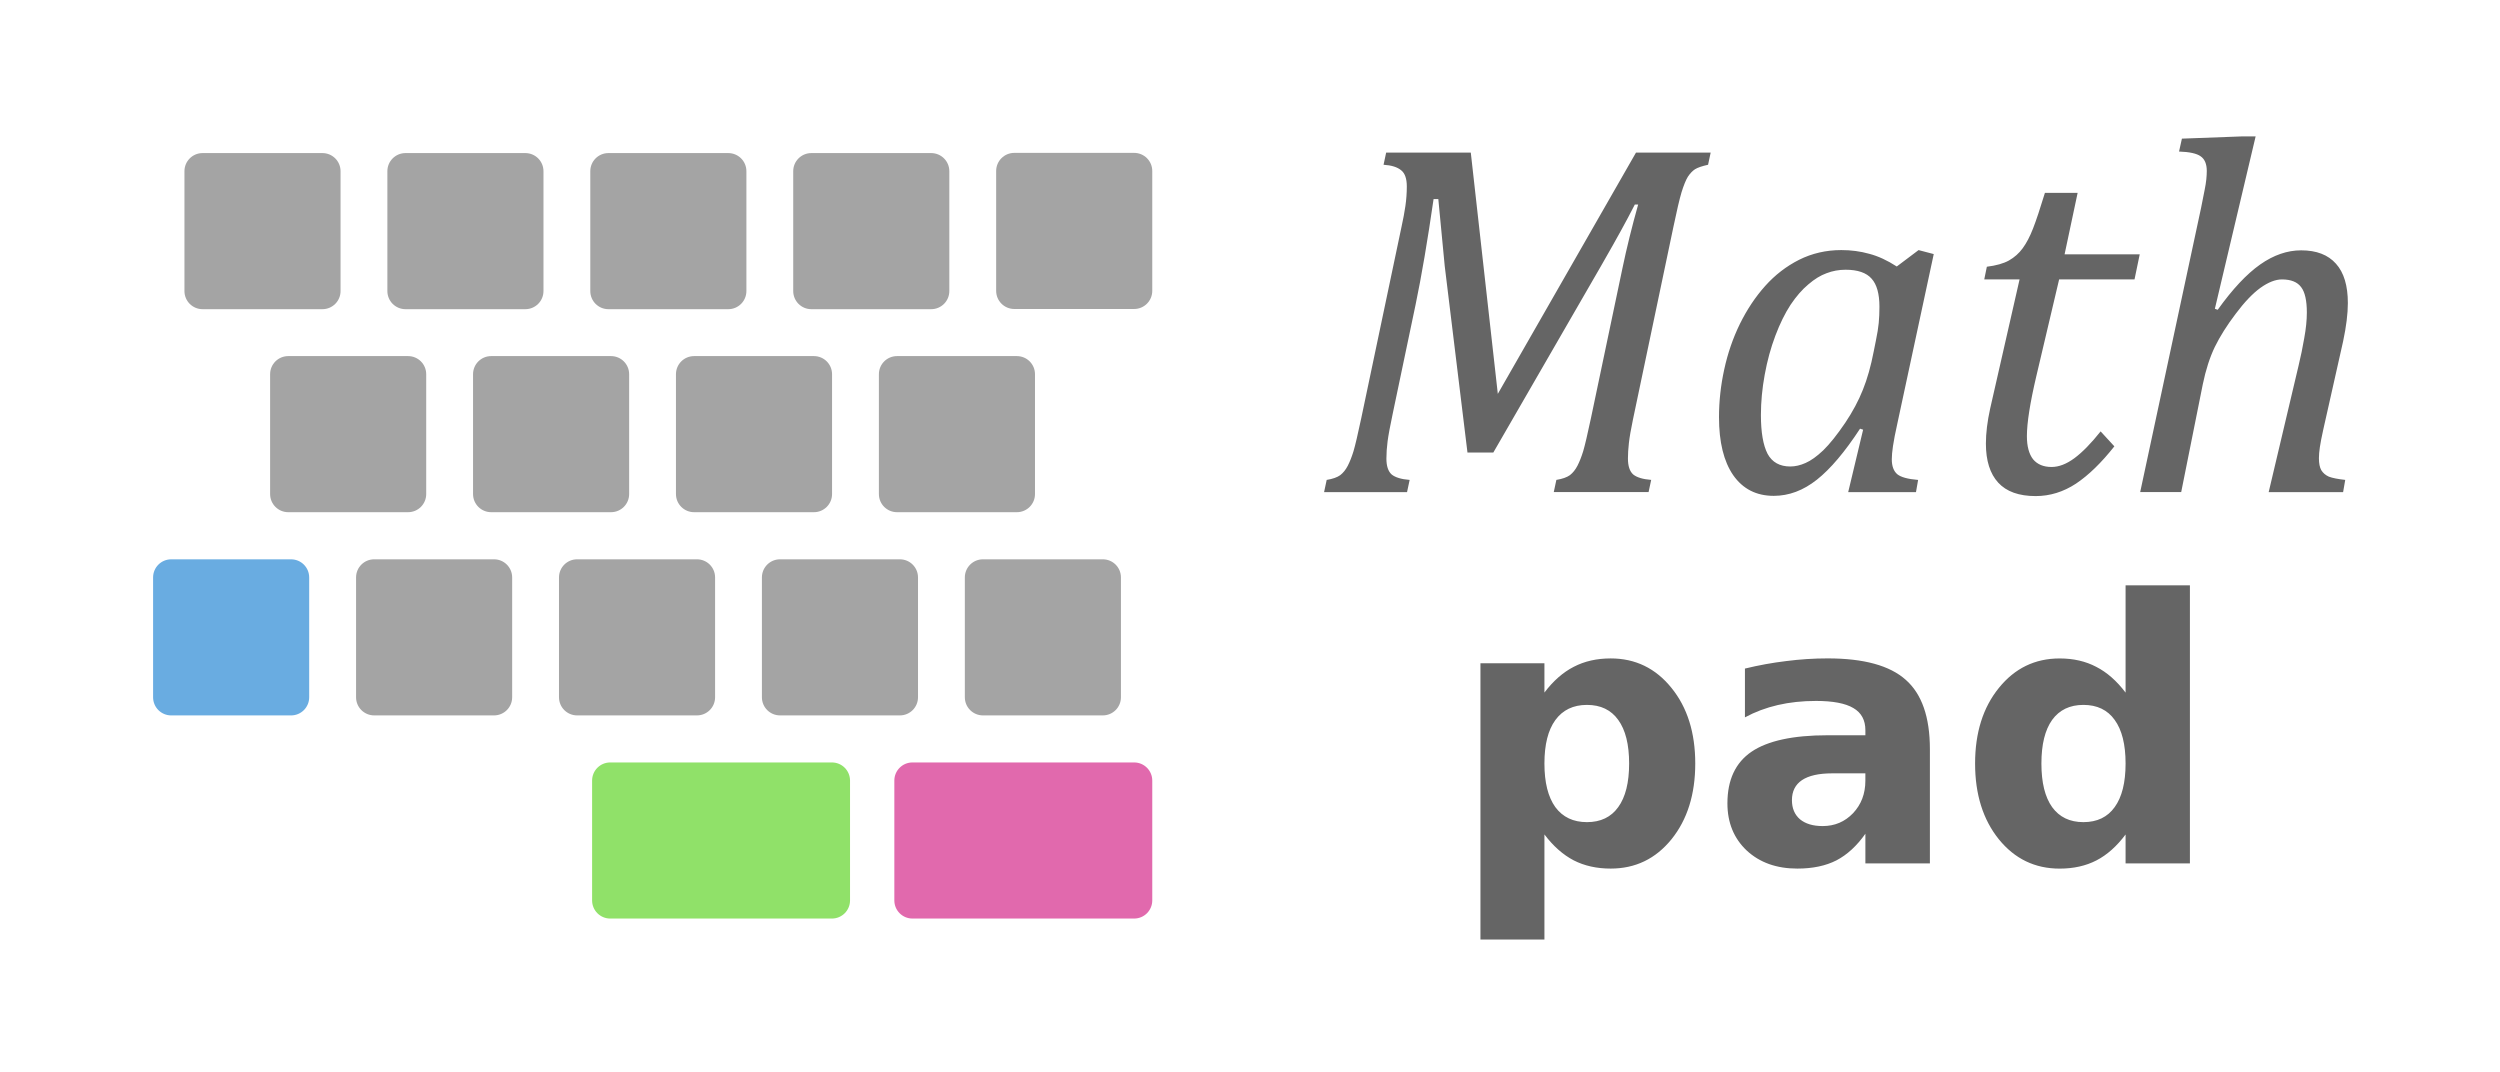
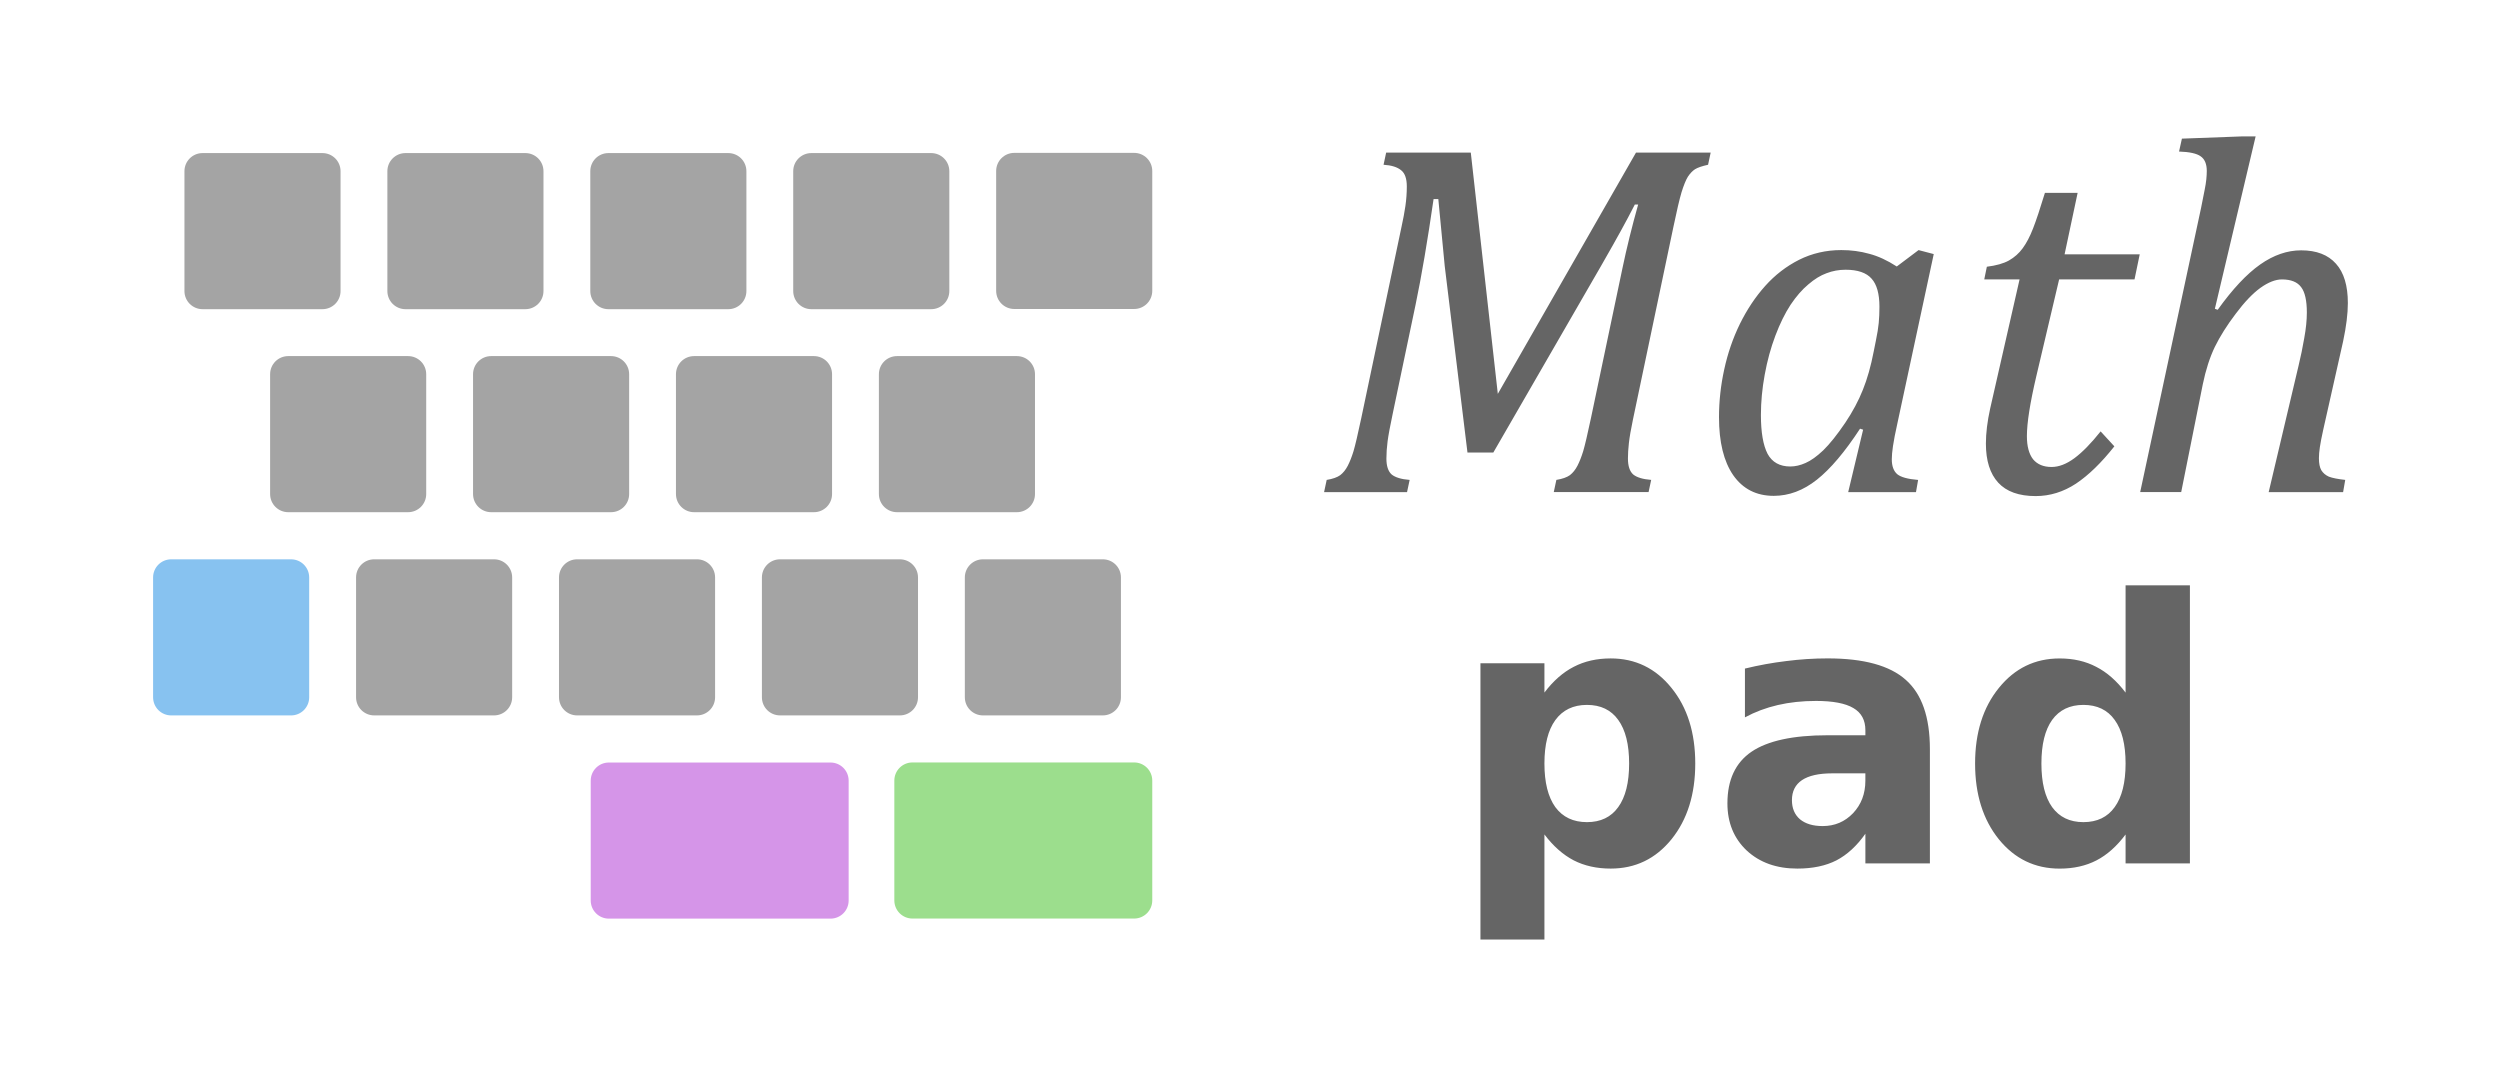
<svg xmlns="http://www.w3.org/2000/svg" xmlns:xlink="http://www.w3.org/1999/xlink" width="163.3mm" height="70mm" viewBox="0 0 163.3 70" version="1.1" id="svg5" xml:space="preserve">
  <defs id="defs2">
    <rect x="-5.657" y="46.669" width="1449.569" height="523.259" id="rect24430" />
    <pattern xlink:href="#pattern18227" id="pattern18232" patternTransform="translate(-4.1689222e-6)" />
    <pattern patternUnits="userSpaceOnUse" width="56.495" height="55.945" patternTransform="translate(66.27446,30.91787)" id="pattern18227">
      <rect style="fill:none;stroke:#000000;stroke-width:3.618;stroke-linejoin:round;stroke-dasharray:none;stroke-opacity:1" id="rect234" width="52.877" height="52.328" x="1.809" y="1.809" ry="12.384" rx="12.384" />
    </pattern>
    <pattern patternUnits="userSpaceOnUse" width="56.495" height="55.945" patternTransform="translate(66.27446,30.91787)" id="pattern18234">
      <rect style="fill:url(#pattern18232);stroke:none;stroke-width:1" width="56.495" height="55.945" x="0" y="0" id="rect18230" />
    </pattern>
    <pattern xlink:href="#pattern18234-4" id="pattern18239-9" patternTransform="matrix(0.1882903,0,0,0.1882903,18.2603,20.09204)" />
    <pattern patternUnits="userSpaceOnUse" width="56.495" height="55.945" patternTransform="translate(66.27446,30.91787)" id="pattern18234-4">
      <rect style="fill:url(#pattern18232-2);stroke:none;stroke-width:1" width="56.495" height="55.945" x="0" y="0" id="rect18230-7" />
    </pattern>
    <pattern xlink:href="#pattern18227-4" id="pattern18232-2" patternTransform="translate(-4.1689222e-6)" />
    <pattern patternUnits="userSpaceOnUse" width="56.495" height="55.945" patternTransform="translate(66.27446,30.91787)" id="pattern18227-4">
      <rect style="fill:none;stroke:#000000;stroke-width:3.618;stroke-linejoin:round;stroke-dasharray:none;stroke-opacity:1" id="rect234-6" width="52.877" height="52.328" x="1.809" y="1.809" ry="12.384" rx="12.384" />
    </pattern>
    <pattern xlink:href="#pattern18234-4" id="pattern18549" patternTransform="matrix(0.1882903,0,0,0.1882903,18.2603,20.09204)" />
    <pattern patternUnits="userSpaceOnUse" width="56.495" height="55.945" patternTransform="translate(66.27446,30.91787)" id="pattern18553">
      <rect style="fill:url(#pattern18232-2);stroke:none;stroke-width:1" width="56.495" height="55.945" x="0" y="0" id="rect18551" />
    </pattern>
    <pattern xlink:href="#pattern18227-4" id="pattern18555" patternTransform="translate(-4.1689222e-6)" />
    <pattern patternUnits="userSpaceOnUse" width="56.495" height="55.945" patternTransform="translate(66.27446,30.91787)" id="pattern18559">
      <rect style="fill:none;stroke:#000000;stroke-width:3.618;stroke-linejoin:round;stroke-dasharray:none;stroke-opacity:1" id="rect18557" width="52.877" height="52.328" x="1.809" y="1.809" ry="12.384" rx="12.384" />
    </pattern>
    <pattern xlink:href="#pattern18234-1" id="pattern18239-4" patternTransform="matrix(0.1882903,0,0,0.1882903,18.2603,20.09204)" />
    <pattern patternUnits="userSpaceOnUse" width="56.495" height="55.945" patternTransform="translate(66.27446,30.91787)" id="pattern18234-1">
      <rect style="fill:url(#pattern18232-9);stroke:none;stroke-width:1" width="56.495" height="55.945" x="0" y="0" id="rect18230-1" />
    </pattern>
    <pattern xlink:href="#pattern18227-7" id="pattern18232-9" patternTransform="translate(-4.1689222e-6)" />
    <pattern patternUnits="userSpaceOnUse" width="56.495" height="55.945" patternTransform="translate(66.27446,30.91787)" id="pattern18227-7">
      <rect style="fill:none;stroke:#000000;stroke-width:3.618;stroke-linejoin:round;stroke-dasharray:none;stroke-opacity:1" id="rect234-7" width="52.877" height="52.328" x="1.809" y="1.809" ry="12.384" rx="12.384" />
    </pattern>
    <pattern xlink:href="#pattern18234-1" id="pattern18625" patternTransform="matrix(0.1882903,0,0,0.1882903,18.2603,20.09204)" />
    <pattern patternUnits="userSpaceOnUse" width="56.495" height="55.945" patternTransform="translate(66.27446,30.91787)" id="pattern18629">
      <rect style="fill:url(#pattern18232-9);stroke:none;stroke-width:1" width="56.495" height="55.945" x="0" y="0" id="rect18627" />
    </pattern>
    <pattern xlink:href="#pattern18227-7" id="pattern18631" patternTransform="translate(-4.1689222e-6)" />
    <pattern patternUnits="userSpaceOnUse" width="56.495" height="55.945" patternTransform="translate(66.27446,30.91787)" id="pattern18635">
      <rect style="fill:none;stroke:#000000;stroke-width:3.618;stroke-linejoin:round;stroke-dasharray:none;stroke-opacity:1" id="rect18633" width="52.877" height="52.328" x="1.809" y="1.809" ry="12.384" rx="12.384" />
    </pattern>
    <pattern xlink:href="#pattern18234-1" id="pattern18637" patternTransform="matrix(0.1882903,0,0,0.1882903,18.2603,20.09204)" />
    <pattern patternUnits="userSpaceOnUse" width="56.495" height="55.945" patternTransform="translate(66.27446,30.91787)" id="pattern18641">
      <rect style="fill:url(#pattern18232-9);stroke:none;stroke-width:1" width="56.495" height="55.945" x="0" y="0" id="rect18639" />
    </pattern>
    <pattern xlink:href="#pattern18227-7" id="pattern18643" patternTransform="translate(-4.1689222e-6)" />
    <pattern patternUnits="userSpaceOnUse" width="56.495" height="55.945" patternTransform="translate(66.27446,30.91787)" id="pattern18647">
      <rect style="fill:none;stroke:#000000;stroke-width:3.618;stroke-linejoin:round;stroke-dasharray:none;stroke-opacity:1" id="rect18645" width="52.877" height="52.328" x="1.809" y="1.809" ry="12.384" rx="12.384" />
    </pattern>
    <pattern xlink:href="#pattern18234-1" id="pattern18649" patternTransform="matrix(0.1882903,0,0,0.1882903,18.2603,20.09204)" />
    <pattern patternUnits="userSpaceOnUse" width="56.495" height="55.945" patternTransform="translate(66.27446,30.91787)" id="pattern18653">
      <rect style="fill:url(#pattern18232-9);stroke:none;stroke-width:1" width="56.495" height="55.945" x="0" y="0" id="rect18651" />
    </pattern>
    <pattern xlink:href="#pattern18227-7" id="pattern18655" patternTransform="translate(-4.1689222e-6)" />
    <pattern patternUnits="userSpaceOnUse" width="56.495" height="55.945" patternTransform="translate(66.27446,30.91787)" id="pattern18659">
      <rect style="fill:none;stroke:#000000;stroke-width:3.618;stroke-linejoin:round;stroke-dasharray:none;stroke-opacity:1" id="rect18657" width="52.877" height="52.328" x="1.809" y="1.809" ry="12.384" rx="12.384" />
    </pattern>
    <pattern xlink:href="#pattern18234-1" id="pattern18661" patternTransform="matrix(0.1882903,0,0,0.1882903,18.2603,20.09204)" />
    <pattern patternUnits="userSpaceOnUse" width="56.495" height="55.945" patternTransform="translate(66.27446,30.91787)" id="pattern18665">
      <rect style="fill:url(#pattern18232-9);stroke:none;stroke-width:1" width="56.495" height="55.945" x="0" y="0" id="rect18663" />
    </pattern>
    <pattern xlink:href="#pattern18227-7" id="pattern18667" patternTransform="translate(-4.1689222e-6)" />
    <pattern patternUnits="userSpaceOnUse" width="56.495" height="55.945" patternTransform="translate(66.27446,30.91787)" id="pattern18671">
      <rect style="fill:none;stroke:#000000;stroke-width:3.618;stroke-linejoin:round;stroke-dasharray:none;stroke-opacity:1" id="rect18669" width="52.877" height="52.328" x="1.809" y="1.809" ry="12.384" rx="12.384" />
    </pattern>
    <pattern xlink:href="#pattern18234-1" id="pattern18673" patternTransform="matrix(0.1882903,0,0,0.1882903,18.2603,20.09204)" />
    <pattern patternUnits="userSpaceOnUse" width="56.495" height="55.945" patternTransform="translate(66.27446,30.91787)" id="pattern18677">
      <rect style="fill:url(#pattern18232-9);stroke:none;stroke-width:1" width="56.495" height="55.945" x="0" y="0" id="rect18675" />
    </pattern>
    <pattern xlink:href="#pattern18227-7" id="pattern18679" patternTransform="translate(-4.1689222e-6)" />
    <pattern patternUnits="userSpaceOnUse" width="56.495" height="55.945" patternTransform="translate(66.27446,30.91787)" id="pattern18683">
      <rect style="fill:none;stroke:#000000;stroke-width:3.618;stroke-linejoin:round;stroke-dasharray:none;stroke-opacity:1" id="rect18681" width="52.877" height="52.328" x="1.809" y="1.809" ry="12.384" rx="12.384" />
    </pattern>
    <pattern patternUnits="userSpaceOnUse" width="56.495" height="55.945" patternTransform="translate(66.27446,30.91787)" id="pattern18234-8">
      <rect style="fill:url(#pattern18232-5);stroke:none;stroke-width:1" width="56.495" height="55.945" x="0" y="0" id="rect18230-2" />
    </pattern>
    <pattern xlink:href="#pattern18227-6" id="pattern18232-5" patternTransform="translate(-4.1689222e-6)" />
    <pattern patternUnits="userSpaceOnUse" width="56.495" height="55.945" patternTransform="translate(66.27446,30.91787)" id="pattern18227-6">
      <rect style="fill:none;stroke:#000000;stroke-width:3.618;stroke-linejoin:round;stroke-dasharray:none;stroke-opacity:1" id="rect234-2" width="52.877" height="52.328" x="1.809" y="1.809" ry="12.384" rx="12.384" />
    </pattern>
    <pattern patternUnits="userSpaceOnUse" width="56.495" height="55.945" patternTransform="translate(66.27446,30.91787)" id="pattern18234-3">
      <rect style="fill:url(#pattern18232-6);stroke:none;stroke-width:1" width="56.495" height="55.945" x="0" y="0" id="rect18230-6" />
    </pattern>
    <pattern xlink:href="#pattern18227-3" id="pattern18232-6" patternTransform="translate(-4.1689222e-6)" />
    <pattern patternUnits="userSpaceOnUse" width="56.495" height="55.945" patternTransform="translate(66.27446,30.91787)" id="pattern18227-3">
      <rect style="fill:none;stroke:#000000;stroke-width:3.618;stroke-linejoin:round;stroke-dasharray:none;stroke-opacity:1" id="rect234-8" width="52.877" height="52.328" x="1.809" y="1.809" ry="12.384" rx="12.384" />
    </pattern>
  </defs>
-   <g id="layer1" style="display:inline;filter:url(#filter28633)">
-     <g id="layer3" style="display:inline;filter:url(#filter28633)">
-       <path id="rect20045-4" style="display:inline;fill:#90e169;stroke:none;stroke-width:2.004;stroke-linejoin:round;filter:url(#filter28633)" d="m 39.862,49.803 h 14.476 c 0.657,0 1.186,0.529 1.186,1.186 v 7.825 c 0,0.657 -0.529,1.186 -1.186,1.186 H 39.862 c -0.657,0 -1.186,-0.529 -1.186,-1.186 v -7.825 c 0,-0.657 0.529,-1.186 1.186,-1.186 z" />
-       <path id="rect20045-4-6" style="display:inline;fill:#e169ad;stroke:none;stroke-width:2.004;stroke-linejoin:round;filter:url(#filter28633)" d="m 59.604,49.803 h 14.476 c 0.657,0 1.186,0.529 1.186,1.186 v 7.825 c 0,0.657 -0.529,1.186 -1.186,1.186 H 59.604 c -0.657,0 -1.186,-0.529 -1.186,-1.186 v -7.825 c 0,-0.657 0.529,-1.186 1.186,-1.186 z" />
-     </g>
-     <g id="g20366-8" transform="matrix(1.185755,0,0,1.185755,3.873202,7.646341)" style="display:inline;stroke:none;filter:url(#filter28633)">
-       <path id="use20359-3" style="display:inline;fill:#a4a4a4;stroke:none;stroke-width:1.61;stroke-linejoin:round;filter:url(#filter28633)" d="m 50.884,24.362 h 6.599 c 0.554,0 1,0.446 1,1 v 6.599 c 0,0.554 -0.446,1 -1,1 h -6.599 c -0.554,0 -1,-0.446 -1,-1 v -6.599 c 0,-0.554 0.446,-1 1,-1 z" />
-       <path id="use20357-5" style="display:inline;fill:#a4a4a4;stroke:none;stroke-width:1.61;stroke-linejoin:round;filter:url(#filter28633)" d="m 39.705,24.362 h 6.599 c 0.554,0 1,0.446 1,1 v 6.599 c 0,0.554 -0.446,1 -1,1 h -6.599 c -0.554,0 -1,-0.446 -1,-1 v -6.599 c 0,-0.554 0.446,-1 1,-1 z" />
-       <path id="use20355-9" style="fill:#a4a4a4;stroke:none;stroke-width:1.61;stroke-linejoin:round" d="m 28.527,24.362 h 6.599 c 0.554,0 1,0.446 1,1 v 6.599 c 0,0.554 -0.446,1 -1,1 h -6.599 c -0.554,0 -1,-0.446 -1,-1 v -6.599 c 0,-0.554 0.446,-1 1,-1 z" />
-       <path id="use20343-1" style="display:inline;fill:#a4a4a4;stroke:none;stroke-width:1.61;stroke-linejoin:round;filter:url(#filter28633)" d="m 17.348,24.362 h 6.599 c 0.554,0 1,0.446 1,1 v 6.599 c 0,0.554 -0.446,1 -1,1 h -6.599 c -0.554,0 -1,-0.446 -1,-1 v -6.599 c 0,-0.554 0.446,-1 1,-1 z" />
-       <path id="rect20045-2" style="display:inline;fill:#69ace1;stroke:none;stroke-width:1.61;stroke-linejoin:round;filter:url(#filter28633)" d="m 16.743,52.292 h 6.599 c 0.554,0 1,0.446 1,1 v 6.599 c 0,0.554 -0.446,1 -1,1 h -6.599 c -0.554,0 -1,-0.446 -1,-1 v -6.599 c 0,-0.554 0.446,-1 1,-1 z" transform="translate(-10.57621,-27.92918)" />
-     </g>
-     <g id="g20366" transform="matrix(1.185755,0,0,1.185755,-2.278033,-4.740462)" style="display:inline;stroke:none;filter:url(#filter28633)">
-       <path id="use20359" style="display:inline;fill:#a4a4a4;stroke:none;stroke-width:1.61;stroke-linejoin:round;filter:url(#filter28633)" d="m 51.337,23.614 h 6.599 c 0.554,0 1,0.446 1,1 v 6.599 c 0,0.554 -0.446,1 -1,1 h -6.599 c -0.554,0 -1,-0.446 -1,-1 v -6.599 c 0,-0.554 0.446,-1 1,-1 z" />
-       <path id="use20357" style="fill:#a4a4a4;stroke:none;stroke-width:1.61;stroke-linejoin:round" d="m 40.158,23.614 h 6.599 c 0.554,0 1,0.446 1,1 v 6.599 c 0,0.554 -0.446,1 -1,1 h -6.599 c -0.554,0 -1,-0.446 -1,-1 v -6.599 c 0,-0.554 0.446,-1 1,-1 z" />
-       <path id="use20355" style="display:inline;fill:#a4a4a4;stroke:none;stroke-width:1.61;stroke-linejoin:round;filter:url(#filter28633)" d="m 28.98,23.614 h 6.599 c 0.554,0 1,0.446 1,1 v 6.599 c 0,0.554 -0.446,1 -1,1 h -6.599 c -0.554,0 -1,-0.446 -1,-1 v -6.599 c 0,-0.554 0.446,-1 1,-1 z" />
-       <path id="use20353" style="display:inline;fill:#a4a4a4;stroke:none;stroke-width:1.61;stroke-linejoin:round;filter:url(#filter28633)" d="m 17.801,23.614 h 6.599 c 0.554,0 1,0.446 1,1 v 6.599 c 0,0.554 -0.446,1 -1,1 h -6.599 c -0.554,0 -1,-0.446 -1,-1 v -6.599 c 0,-0.554 0.446,-1 1,-1 z" />
-     </g>
-     <g id="layer4">
-       <path id="rect20045-2-3" style="display:inline;fill:#a4a4a4;stroke:none;stroke-width:1.909;stroke-linejoin:round;filter:url(#filter28633)" d="m 66.255,9.986 h 7.825 c 0.657,0 1.186,0.529 1.186,1.186 v 7.825 c 0,0.657 -0.529,1.186 -1.186,1.186 h -7.825 c -0.657,0 -1.186,-0.529 -1.186,-1.186 v -7.825 c 0,-0.657 0.529,-1.186 1.186,-1.186 z" />
-       <path id="use20349" style="display:inline;fill:#a4a4a4;stroke:none;stroke-width:1.909;stroke-linejoin:round;filter:url(#filter28633)" d="m 52.999,9.999 h 7.825 c 0.657,0 1.186,0.529 1.186,1.186 v 7.825 c 0,0.657 -0.529,1.186 -1.186,1.186 h -7.825 c -0.657,0 -1.186,-0.529 -1.186,-1.186 v -7.825 c 0,-0.657 0.529,-1.186 1.186,-1.186 z" />
-       <path id="use20347" style="display:inline;fill:#a4a4a4;stroke:none;stroke-width:1.909;stroke-linejoin:round;filter:url(#filter28633)" d="m 39.744,9.999 h 7.825 c 0.657,0 1.186,0.529 1.186,1.186 v 7.825 c 0,0.657 -0.529,1.186 -1.186,1.186 h -7.825 c -0.657,0 -1.186,-0.529 -1.186,-1.186 v -7.825 c 0,-0.657 0.529,-1.186 1.186,-1.186 z" />
-       <path id="use20345" style="display:inline;fill:#a4a4a4;stroke:none;stroke-width:1.909;stroke-linejoin:round;filter:url(#filter28633)" d="m 26.489,9.999 h 7.825 c 0.657,0 1.186,0.529 1.186,1.186 v 7.825 c 0,0.657 -0.529,1.186 -1.186,1.186 h -7.825 c -0.657,0 -1.186,-0.529 -1.186,-1.186 v -7.825 c 0,-0.657 0.529,-1.186 1.186,-1.186 z" />
-       <path id="rect20045" style="display:inline;fill:#a4a4a4;stroke:none;stroke-width:1.909;stroke-linejoin:round;filter:url(#filter28633)" d="m 13.234,9.999 h 7.825 c 0.657,0 1.186,0.529 1.186,1.186 v 7.825 c 0,0.657 -0.529,1.186 -1.186,1.186 h -7.825 c -0.657,0 -1.186,-0.529 -1.186,-1.186 v -7.825 c 0,-0.657 0.529,-1.186 1.186,-1.186 z" />
-     </g>
-   </g>
+   <path id="rect20045-4" style="display:inline;filter:url(#filter28633);fill:#9cde8d;stroke:none;stroke-width:2.004;stroke-linejoin:round;fill-opacity:1" d="m 59.604,49.803 h 14.476 c 0.657,0 1.186,0.529 1.186,1.186 v 7.825 c 0,0.657 -0.529,1.186 -1.186,1.186 H 59.604 c -0.657,0 -1.186,-0.529 -1.186,-1.186 v -7.825 c 0,-0.657 0.529,-1.186 1.186,-1.186 z" />
+   <path id="rect20045-4-6" style="display:inline;filter:url(#filter28633);fill:#d595e8;stroke:none;stroke-width:2.004;stroke-linejoin:round;fill-opacity:1" d="m 39.772,49.808 h 14.476 c 0.657,0 1.186,0.529 1.186,1.186 v 7.825 c 0,0.657 -0.529,1.186 -1.186,1.186 H 39.772 c -0.657,0 -1.186,-0.529 -1.186,-1.186 v -7.825 c 0,-0.657 0.529,-1.186 1.186,-1.186 z" />
+   <path id="use20359-3" style="display:inline;filter:url(#filter28633);stroke:none;fill:#a4a4a4;stroke-width:1.61;stroke-linejoin:round" d="m 50.884,24.362 h 6.599 c 0.554,0 1,0.446 1,1 v 6.599 c 0,0.554 -0.446,1 -1,1 h -6.599 c -0.554,0 -1,-0.446 -1,-1 v -6.599 c 0,-0.554 0.446,-1 1,-1 z" transform="matrix(1.185755,0,0,1.185755,3.873202,7.646341)" />
+   <path id="use20357-5" style="display:inline;filter:url(#filter28633);stroke:none;fill:#a4a4a4;stroke-width:1.61;stroke-linejoin:round" d="m 39.705,24.362 h 6.599 c 0.554,0 1,0.446 1,1 v 6.599 c 0,0.554 -0.446,1 -1,1 h -6.599 c -0.554,0 -1,-0.446 -1,-1 v -6.599 c 0,-0.554 0.446,-1 1,-1 z" transform="matrix(1.185755,0,0,1.185755,3.873202,7.646341)" />
+   <path id="use20355-9" style="display:inline;filter:url(#filter28633);stroke:none;fill:#a4a4a4;stroke-width:1.61;stroke-linejoin:round" d="m 28.527,24.362 h 6.599 c 0.554,0 1,0.446 1,1 v 6.599 c 0,0.554 -0.446,1 -1,1 h -6.599 c -0.554,0 -1,-0.446 -1,-1 v -6.599 c 0,-0.554 0.446,-1 1,-1 z" transform="matrix(1.185755,0,0,1.185755,3.873202,7.646341)" />
+   <path id="use20343-1" style="display:inline;filter:url(#filter28633);stroke:none;fill:#a4a4a4;stroke-width:1.61;stroke-linejoin:round" d="m 17.348,24.362 h 6.599 c 0.554,0 1,0.446 1,1 v 6.599 c 0,0.554 -0.446,1 -1,1 h -6.599 c -0.554,0 -1,-0.446 -1,-1 v -6.599 c 0,-0.554 0.446,-1 1,-1 z" transform="matrix(1.185755,0,0,1.185755,3.873202,7.646341)" />
+   <path id="rect20045-2" style="display:inline;filter:url(#filter28633);stroke:none;fill:#87c2f0;stroke-width:1.61;stroke-linejoin:round;fill-opacity:1" d="m 16.743,52.292 h 6.599 c 0.554,0 1,0.446 1,1 v 6.599 c 0,0.554 -0.446,1 -1,1 h -6.599 c -0.554,0 -1,-0.446 -1,-1 v -6.599 c 0,-0.554 0.446,-1 1,-1 z" transform="matrix(1.185755,0,0,1.185755,-8.667598,-25.47083)" />
+   <path id="use20359" style="display:inline;filter:url(#filter28633);stroke:none;fill:#a4a4a4;stroke-width:1.61;stroke-linejoin:round" d="m 51.337,23.614 h 6.599 c 0.554,0 1,0.446 1,1 v 6.599 c 0,0.554 -0.446,1 -1,1 h -6.599 c -0.554,0 -1,-0.446 -1,-1 v -6.599 c 0,-0.554 0.446,-1 1,-1 z" transform="matrix(1.185755,0,0,1.185755,-2.278033,-4.740462)" />
+   <path id="use20357" style="display:inline;filter:url(#filter28633);stroke:none;fill:#a4a4a4;stroke-width:1.61;stroke-linejoin:round" d="m 40.158,23.614 h 6.599 c 0.554,0 1,0.446 1,1 v 6.599 c 0,0.554 -0.446,1 -1,1 h -6.599 c -0.554,0 -1,-0.446 -1,-1 v -6.599 c 0,-0.554 0.446,-1 1,-1 z" transform="matrix(1.185755,0,0,1.185755,-2.278033,-4.740462)" />
+   <path id="use20355" style="display:inline;filter:url(#filter28633);stroke:none;fill:#a4a4a4;stroke-width:1.61;stroke-linejoin:round" d="m 28.98,23.614 h 6.599 c 0.554,0 1,0.446 1,1 v 6.599 c 0,0.554 -0.446,1 -1,1 h -6.599 c -0.554,0 -1,-0.446 -1,-1 v -6.599 c 0,-0.554 0.446,-1 1,-1 z" transform="matrix(1.185755,0,0,1.185755,-2.278033,-4.740462)" />
+   <path id="use20353" style="display:inline;filter:url(#filter28633);stroke:none;fill:#a4a4a4;stroke-width:1.61;stroke-linejoin:round" d="m 17.801,23.614 h 6.599 c 0.554,0 1,0.446 1,1 v 6.599 c 0,0.554 -0.446,1 -1,1 h -6.599 c -0.554,0 -1,-0.446 -1,-1 v -6.599 c 0,-0.554 0.446,-1 1,-1 z" transform="matrix(1.185755,0,0,1.185755,-2.278033,-4.740462)" />
+   <path id="rect20045-2-3" style="display:inline;filter:url(#filter28633);fill:#a4a4a4;stroke:none;stroke-width:1.909;stroke-linejoin:round" d="m 66.255,9.986 h 7.825 c 0.657,0 1.186,0.529 1.186,1.186 v 7.825 c 0,0.657 -0.529,1.186 -1.186,1.186 h -7.825 c -0.657,0 -1.186,-0.529 -1.186,-1.186 v -7.825 c 0,-0.657 0.529,-1.186 1.186,-1.186 z" />
+   <path id="use20349" style="display:inline;filter:url(#filter28633);fill:#a4a4a4;stroke:none;stroke-width:1.909;stroke-linejoin:round" d="m 52.999,9.999 h 7.825 c 0.657,0 1.186,0.529 1.186,1.186 v 7.825 c 0,0.657 -0.529,1.186 -1.186,1.186 h -7.825 c -0.657,0 -1.186,-0.529 -1.186,-1.186 v -7.825 c 0,-0.657 0.529,-1.186 1.186,-1.186 z" />
+   <path id="use20347" style="display:inline;filter:url(#filter28633);fill:#a4a4a4;stroke:none;stroke-width:1.909;stroke-linejoin:round" d="m 39.744,9.999 h 7.825 c 0.657,0 1.186,0.529 1.186,1.186 v 7.825 c 0,0.657 -0.529,1.186 -1.186,1.186 h -7.825 c -0.657,0 -1.186,-0.529 -1.186,-1.186 v -7.825 c 0,-0.657 0.529,-1.186 1.186,-1.186 z" />
+   <path id="use20345" style="display:inline;filter:url(#filter28633);fill:#a4a4a4;stroke:none;stroke-width:1.909;stroke-linejoin:round" d="m 26.489,9.999 h 7.825 c 0.657,0 1.186,0.529 1.186,1.186 v 7.825 c 0,0.657 -0.529,1.186 -1.186,1.186 h -7.825 c -0.657,0 -1.186,-0.529 -1.186,-1.186 v -7.825 c 0,-0.657 0.529,-1.186 1.186,-1.186 z" />
+   <path id="rect20045" style="display:inline;filter:url(#filter28633);fill:#a4a4a4;stroke:none;stroke-width:1.909;stroke-linejoin:round" d="m 13.234,9.999 h 7.825 c 0.657,0 1.186,0.529 1.186,1.186 v 7.825 c 0,0.657 -0.529,1.186 -1.186,1.186 h -7.825 c -0.657,0 -1.186,-0.529 -1.186,-1.186 v -7.825 c 0,-0.657 0.529,-1.186 1.186,-1.186 z" />
  <path style="font-weight:bold;font-size:23.907px;line-height:1;font-family:'DejaVu Sans';-inkscape-font-specification:'DejaVu Sans, Bold';text-align:center;letter-spacing:0px;text-anchor:middle;fill:#656565;stroke:none;stroke-width:0.2;stroke-linecap:round;stroke-miterlimit:0.9;paint-order:stroke fill markers" d="m 100.882,54.507 v 6.864 H 96.703 V 43.324 h 4.179 v 1.914 q 0.864,-1.144 1.914,-1.681 1.051,-0.549 2.416,-0.549 2.416,0 3.969,1.926 1.553,1.914 1.553,4.938 0,3.023 -1.553,4.95 -1.553,1.914 -3.969,1.914 -1.366,0 -2.416,-0.537 -1.051,-0.549 -1.914,-1.693 z m 2.778,-8.463 q -1.342,0 -2.066,0.992 -0.712,0.981 -0.712,2.837 0,1.856 0.712,2.848 0.724,0.981 2.066,0.981 1.342,0 2.043,-0.981 0.712,-0.981 0.712,-2.848 0,-1.868 -0.712,-2.848 -0.7,-0.981 -2.043,-0.981 z m 16.016,4.471 q -1.307,0 -1.973,0.444 -0.654,0.444 -0.654,1.307 0,0.794 0.525,1.249 0.537,0.444 1.483,0.444 1.179,0 1.984,-0.84 0.805,-0.852 0.805,-2.125 v -0.479 z m 6.385,-1.576 v 7.459 h -4.214 v -1.938 q -0.84,1.191 -1.891,1.739 -1.051,0.537 -2.556,0.537 -2.031,0 -3.304,-1.179 -1.261,-1.191 -1.261,-3.082 0,-2.3 1.576,-3.374 1.588,-1.074 4.973,-1.074 h 2.463 v -0.327 q 0,-0.992 -0.782,-1.448 -0.782,-0.467 -2.44,-0.467 -1.342,0 -2.498,0.268 -1.156,0.268 -2.148,0.805 v -3.187 q 1.342,-0.327 2.697,-0.49 1.354,-0.175 2.708,-0.175 3.537,0 5.101,1.401 1.576,1.389 1.576,4.529 z m 12.782,-3.7 v -7.004 h 4.202 v 18.164 h -4.202 v -1.891 q -0.864,1.156 -1.903,1.693 -1.039,0.537 -2.405,0.537 -2.416,0 -3.969,-1.914 -1.553,-1.926 -1.553,-4.95 0,-3.023 1.553,-4.938 1.553,-1.926 3.969,-1.926 1.354,0 2.393,0.549 1.051,0.537 1.914,1.681 z m -2.755,8.463 q 1.342,0 2.043,-0.981 0.712,-0.981 0.712,-2.848 0,-1.868 -0.712,-2.848 -0.7,-0.981 -2.043,-0.981 -1.331,0 -2.043,0.981 -0.7,0.981 -0.7,2.848 0,1.868 0.7,2.848 0.712,0.981 2.043,0.981 z" id="text1" aria-label="pad" />
-   <path d="m 106.864,9.966 h 4.877 l -0.17,0.796 q -0.588,0.13 -0.852,0.292 -0.248,0.162 -0.465,0.487 -0.201,0.325 -0.418,1.024 -0.201,0.682 -0.526,2.242 l -2.648,12.609 q -0.201,0.959 -0.263,1.527 -0.062,0.552 -0.062,1.007 0,0.731 0.341,1.04 0.356,0.292 1.177,0.357 l -0.17,0.796 h -6.193 l 0.17,-0.796 q 0.588,-0.097 0.883,-0.309 0.294,-0.227 0.495,-0.617 0.201,-0.39 0.372,-0.942 0.17,-0.569 0.511,-2.177 l 2.059,-9.798 q 0.403,-1.934 1.022,-4.143 h -0.217 q -0.449,0.877 -0.898,1.69 -0.434,0.796 -1.301,2.307 l -7.045,12.202 h -1.688 L 94.369,17.375 93.951,13.005 h -0.31 q -0.588,4.078 -1.177,6.905 l -1.486,7.084 q -0.263,1.235 -0.341,1.836 -0.077,0.601 -0.077,1.121 0,0.731 0.341,1.04 0.356,0.292 1.177,0.357 l -0.17,0.796 h -5.419 l 0.17,-0.796 q 0.588,-0.097 0.883,-0.309 0.294,-0.227 0.495,-0.617 0.201,-0.39 0.372,-0.942 0.17,-0.569 0.511,-2.177 l 2.632,-12.511 q 0.155,-0.699 0.248,-1.332 0.093,-0.634 0.093,-1.284 0,-0.764 -0.372,-1.056 Q 91.148,10.811 90.374,10.762 l 0.17,-0.796 h 5.528 l 1.765,15.761 z m 17.032,7.442 1.425,-1.072 0.991,0.26 -2.369,11.032 q -0.217,0.975 -0.294,1.511 -0.077,0.52 -0.077,0.861 0,0.666 0.356,0.975 0.356,0.292 1.363,0.374 l -0.139,0.796 h -4.428 l 0.975,-4.078 -0.201,-0.065 q -1.486,2.275 -2.818,3.331 -1.332,1.056 -2.818,1.056 -1.703,0 -2.648,-1.349 -0.929,-1.349 -0.929,-3.786 0,-1.56 0.341,-3.12 0.341,-1.576 1.022,-2.973 0.697,-1.414 1.657,-2.486 0.96,-1.072 2.214,-1.706 1.27,-0.634 2.756,-0.634 0.96,0 1.827,0.244 0.867,0.227 1.796,0.829 z m -1.363,4.842 q 0.139,-0.666 0.186,-1.154 0.046,-0.487 0.046,-1.056 0,-1.267 -0.511,-1.836 -0.511,-0.585 -1.703,-0.585 -0.65,0 -1.239,0.227 -0.588,0.211 -1.192,0.731 -0.604,0.504 -1.161,1.332 -0.542,0.829 -0.991,2.015 -0.449,1.186 -0.697,2.551 -0.248,1.349 -0.248,2.632 0,1.69 0.434,2.535 0.449,0.829 1.486,0.829 0.48,0 0.991,-0.227 0.526,-0.227 1.161,-0.829 0.635,-0.617 1.44,-1.804 0.728,-1.089 1.146,-2.145 0.434,-1.072 0.712,-2.518 z m 15.577,6.905 q -1.27,1.609 -2.508,2.437 -1.239,0.812 -2.632,0.812 -1.641,0 -2.446,-0.877 -0.805,-0.877 -0.805,-2.551 0,-1.024 0.279,-2.291 l 1.92,-8.433 h -2.307 l 0.17,-0.829 q 0.914,-0.114 1.44,-0.406 0.542,-0.309 0.898,-0.796 0.372,-0.504 0.681,-1.3 0.31,-0.796 0.774,-2.323 h 2.137 l -0.852,4.013 h 4.908 l -0.341,1.641 h -4.924 l -1.486,6.304 q -0.619,2.632 -0.619,3.932 0,0.991 0.403,1.511 0.418,0.504 1.208,0.504 0.712,0 1.486,-0.569 0.79,-0.585 1.719,-1.755 z m 14.942,2.99 h -4.862 l 1.951,-8.254 q 0.217,-0.894 0.372,-1.804 0.17,-0.926 0.17,-1.674 0,-1.17 -0.372,-1.657 -0.372,-0.504 -1.254,-0.504 -0.635,0 -1.409,0.552 -0.759,0.552 -1.61,1.69 -0.852,1.121 -1.363,2.161 -0.495,1.024 -0.79,2.453 l -1.409,7.035 h -2.679 l 3.979,-18.572 q 0.17,-0.812 0.232,-1.17 0.077,-0.374 0.108,-0.682 0.031,-0.309 0.031,-0.552 0,-0.682 -0.403,-0.959 -0.387,-0.276 -1.409,-0.309 L 142.523,9.056 146.44,8.91 h 0.898 l -2.663,11.26 0.186,0.065 q 1.455,-2.031 2.772,-2.957 1.316,-0.926 2.679,-0.926 1.502,0 2.276,0.877 0.774,0.861 0.774,2.567 0,1.04 -0.31,2.502 l -1.301,5.784 q -0.155,0.699 -0.217,1.121 -0.062,0.422 -0.062,0.731 0,0.504 0.155,0.78 0.17,0.276 0.495,0.422 0.341,0.13 1.068,0.211 z" id="text1676" style="font-style:italic;font-size:32.484px;line-height:0.8;font-family:Cambria;-inkscape-font-specification:'Cambria, Italic';fill:#656565;stroke:none;stroke-width:11.51;stroke-linejoin:round;paint-order:stroke fill markers" aria-label="Math&#10;&#10;" />
+   <path d="m 106.864,9.966 h 4.877 l -0.17,0.796 q -0.588,0.13 -0.852,0.292 -0.248,0.162 -0.465,0.487 -0.201,0.325 -0.418,1.024 -0.201,0.682 -0.526,2.242 l -2.648,12.609 q -0.201,0.959 -0.263,1.527 -0.062,0.552 -0.062,1.007 0,0.731 0.341,1.04 0.356,0.292 1.177,0.357 l -0.17,0.796 h -6.193 l 0.17,-0.796 q 0.588,-0.097 0.883,-0.309 0.294,-0.227 0.495,-0.617 0.201,-0.39 0.372,-0.942 0.17,-0.569 0.511,-2.177 l 2.059,-9.798 q 0.403,-1.934 1.022,-4.143 h -0.217 q -0.449,0.877 -0.898,1.69 -0.434,0.796 -1.301,2.307 l -7.045,12.202 h -1.688 L 94.369,17.375 93.951,13.005 h -0.31 q -0.588,4.078 -1.177,6.905 l -1.486,7.084 q -0.263,1.235 -0.341,1.836 -0.077,0.601 -0.077,1.121 0,0.731 0.341,1.04 0.356,0.292 1.177,0.357 l -0.17,0.796 h -5.419 l 0.17,-0.796 q 0.588,-0.097 0.883,-0.309 0.294,-0.227 0.495,-0.617 0.201,-0.39 0.372,-0.942 0.17,-0.569 0.511,-2.177 l 2.632,-12.511 q 0.155,-0.699 0.248,-1.332 0.093,-0.634 0.093,-1.284 0,-0.764 -0.372,-1.056 Q 91.148,10.811 90.374,10.762 l 0.17,-0.796 h 5.528 l 1.765,15.761 z m 17.032,7.442 1.425,-1.072 0.991,0.26 -2.369,11.032 q -0.217,0.975 -0.294,1.511 -0.077,0.52 -0.077,0.861 0,0.666 0.356,0.975 0.356,0.292 1.363,0.374 l -0.139,0.796 h -4.428 l 0.975,-4.078 -0.201,-0.065 q -1.486,2.275 -2.818,3.331 -1.332,1.056 -2.818,1.056 -1.703,0 -2.648,-1.349 -0.929,-1.349 -0.929,-3.786 0,-1.56 0.341,-3.12 0.341,-1.576 1.022,-2.973 0.697,-1.414 1.657,-2.486 0.96,-1.072 2.214,-1.706 1.27,-0.634 2.756,-0.634 0.96,0 1.827,0.244 0.867,0.227 1.796,0.829 z m -1.363,4.842 q 0.139,-0.666 0.186,-1.154 0.046,-0.487 0.046,-1.056 0,-1.267 -0.511,-1.836 -0.511,-0.585 -1.703,-0.585 -0.65,0 -1.239,0.227 -0.588,0.211 -1.192,0.731 -0.604,0.504 -1.161,1.332 -0.542,0.829 -0.991,2.015 -0.449,1.186 -0.697,2.551 -0.248,1.349 -0.248,2.632 0,1.69 0.434,2.535 0.449,0.829 1.486,0.829 0.48,0 0.991,-0.227 0.526,-0.227 1.161,-0.829 0.635,-0.617 1.44,-1.804 0.728,-1.089 1.146,-2.145 0.434,-1.072 0.712,-2.518 z m 15.577,6.905 q -1.27,1.609 -2.508,2.437 -1.239,0.812 -2.632,0.812 -1.641,0 -2.446,-0.877 -0.805,-0.877 -0.805,-2.551 0,-1.024 0.279,-2.291 l 1.92,-8.433 h -2.307 l 0.17,-0.829 q 0.914,-0.114 1.44,-0.406 0.542,-0.309 0.898,-0.796 0.372,-0.504 0.681,-1.3 0.31,-0.796 0.774,-2.323 h 2.137 l -0.852,4.013 h 4.908 l -0.341,1.641 h -4.924 l -1.486,6.304 q -0.619,2.632 -0.619,3.932 0,0.991 0.403,1.511 0.418,0.504 1.208,0.504 0.712,0 1.486,-0.569 0.79,-0.585 1.719,-1.755 z m 14.942,2.99 h -4.862 l 1.951,-8.254 q 0.217,-0.894 0.372,-1.804 0.17,-0.926 0.17,-1.674 0,-1.17 -0.372,-1.657 -0.372,-0.504 -1.254,-0.504 -0.635,0 -1.409,0.552 -0.759,0.552 -1.61,1.69 -0.852,1.121 -1.363,2.161 -0.495,1.024 -0.79,2.453 l -1.409,7.035 h -2.679 l 3.979,-18.572 q 0.17,-0.812 0.232,-1.17 0.077,-0.374 0.108,-0.682 0.031,-0.309 0.031,-0.552 0,-0.682 -0.403,-0.959 -0.387,-0.276 -1.409,-0.309 L 142.523,9.056 146.44,8.91 h 0.898 l -2.663,11.26 0.186,0.065 q 1.455,-2.031 2.772,-2.957 1.316,-0.926 2.679,-0.926 1.502,0 2.276,0.877 0.774,0.861 0.774,2.567 0,1.04 -0.31,2.502 l -1.301,5.784 q -0.155,0.699 -0.217,1.121 -0.062,0.422 -0.062,0.731 0,0.504 0.155,0.78 0.17,0.276 0.495,0.422 0.341,0.13 1.068,0.211 z" id="text1676" style="font-style:italic;font-size:32.484px;line-height:0.8;font-family:Cambria;-inkscape-font-specification:'Cambria, Italic';fill:#656565;stroke:none;stroke-width:11.51;stroke-linejoin:round;paint-order:stroke fill markers" aria-label="Math  " />
</svg>
